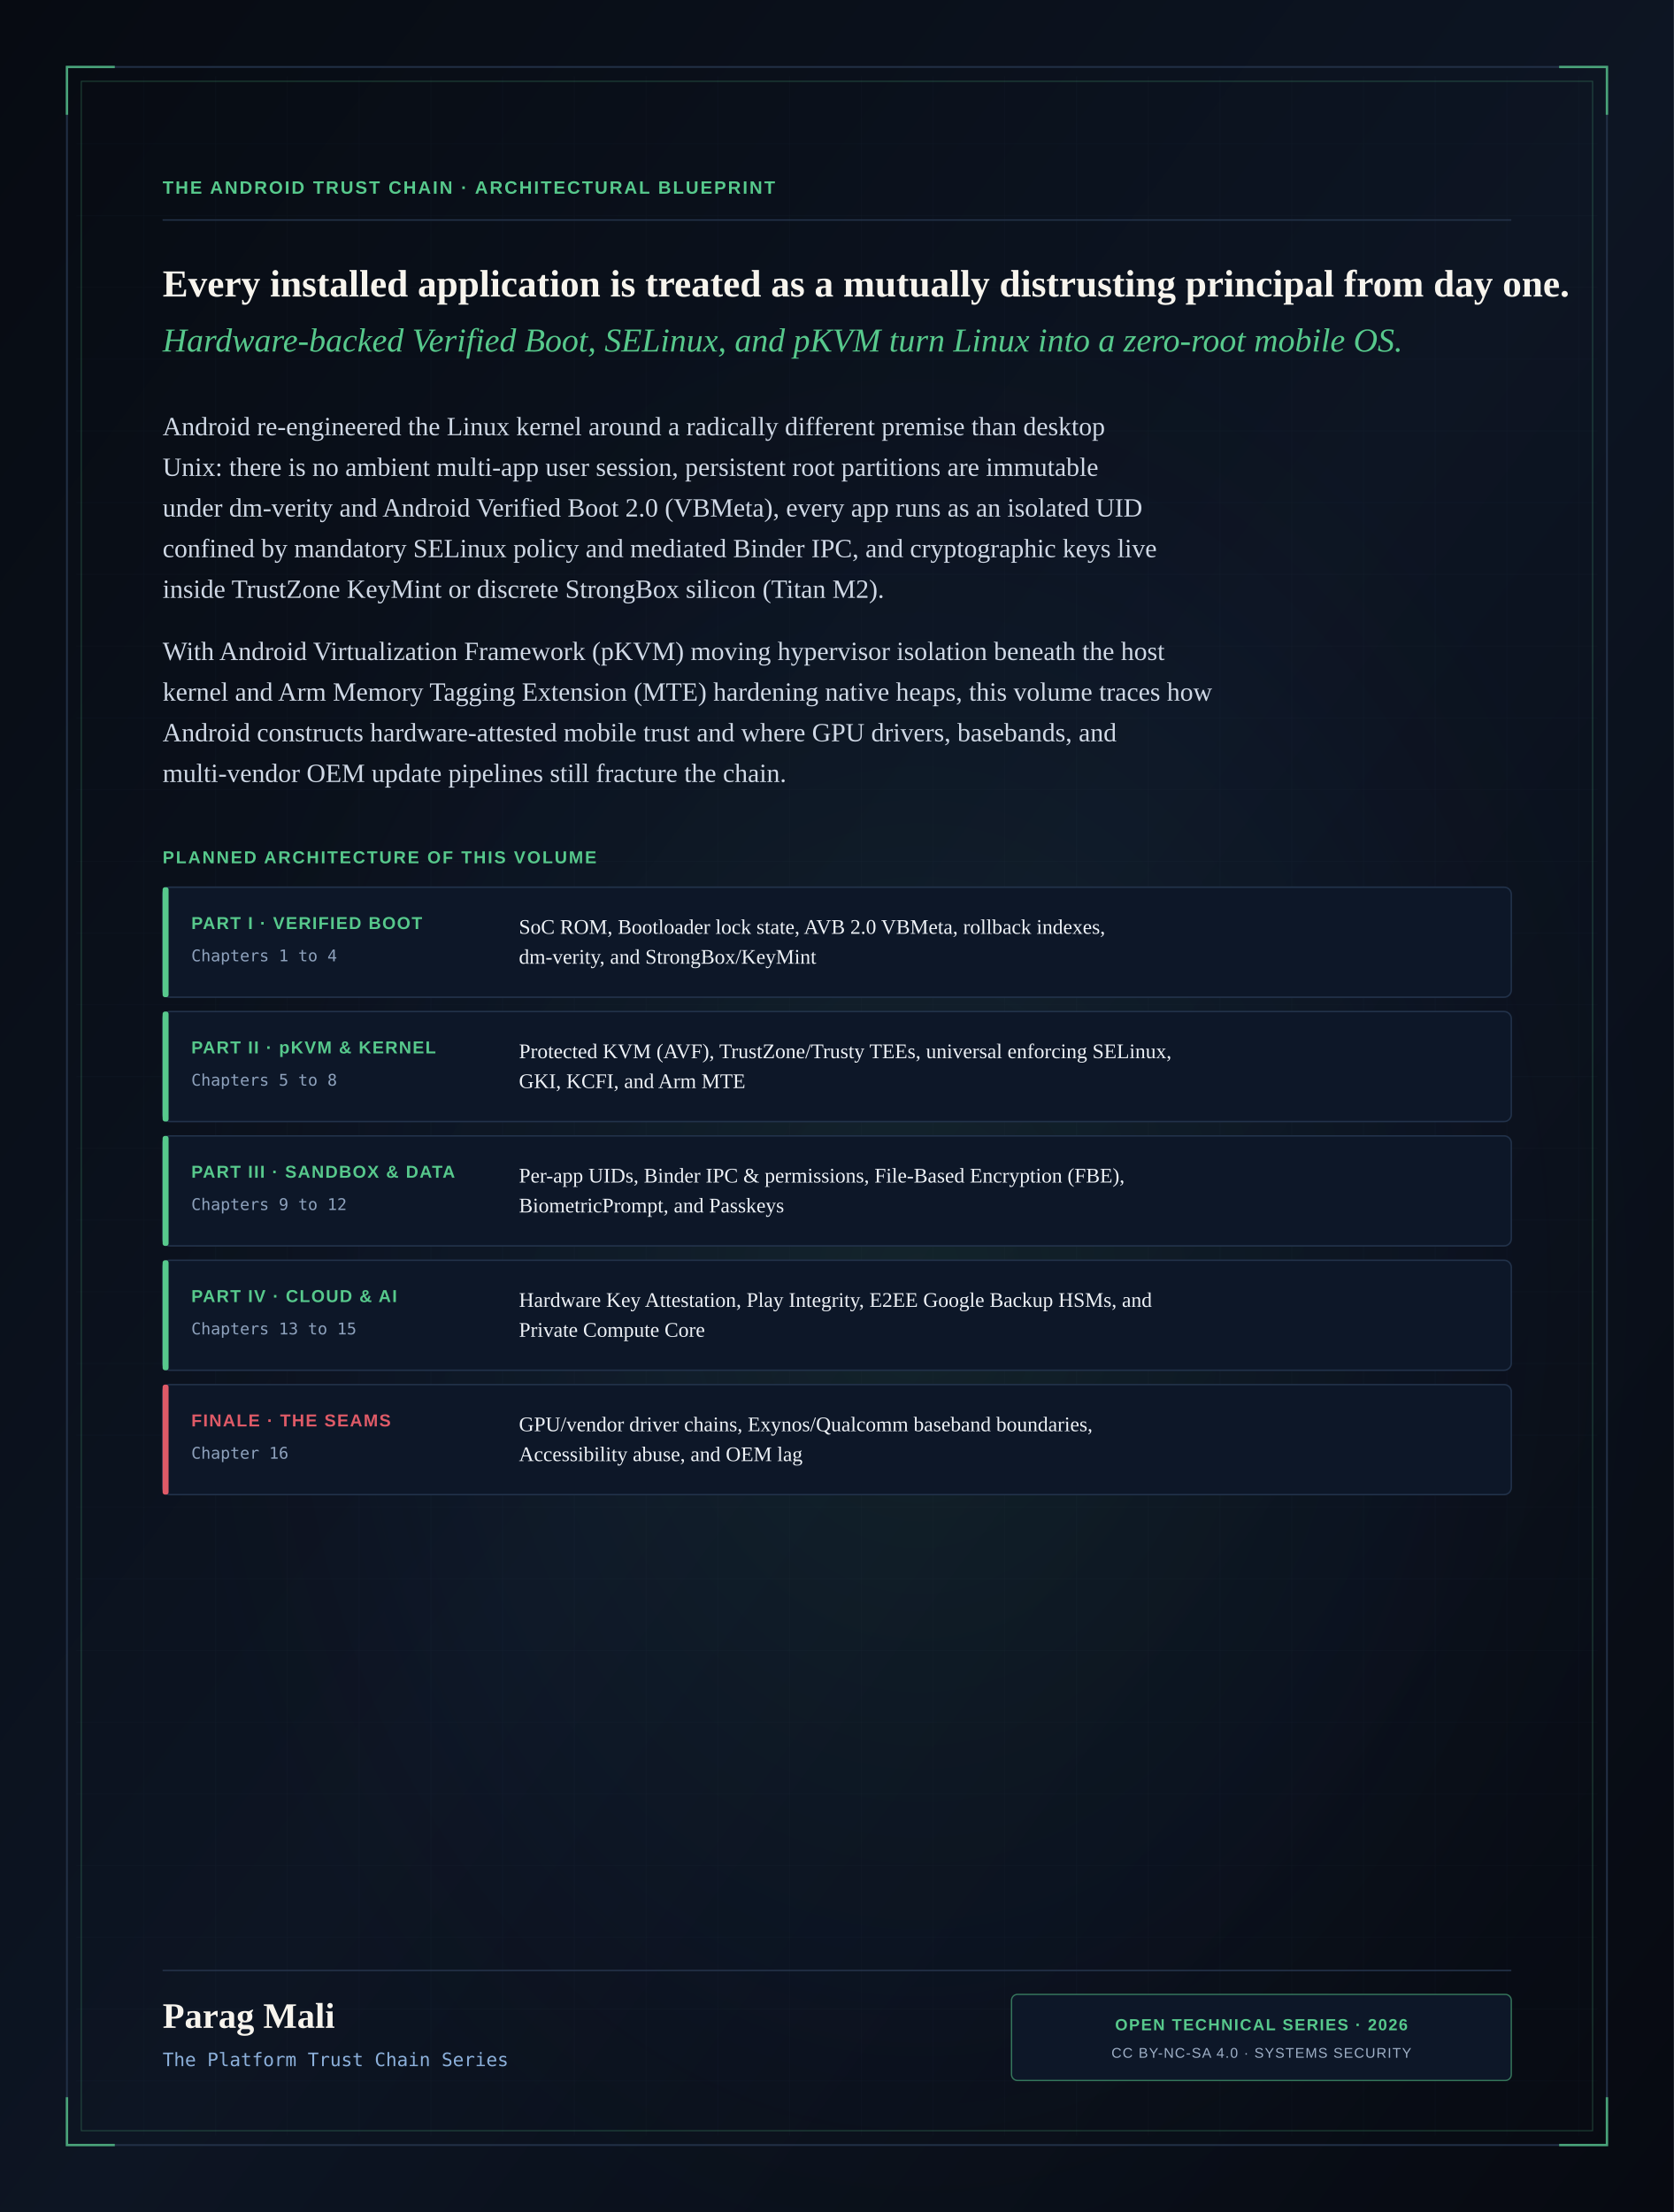
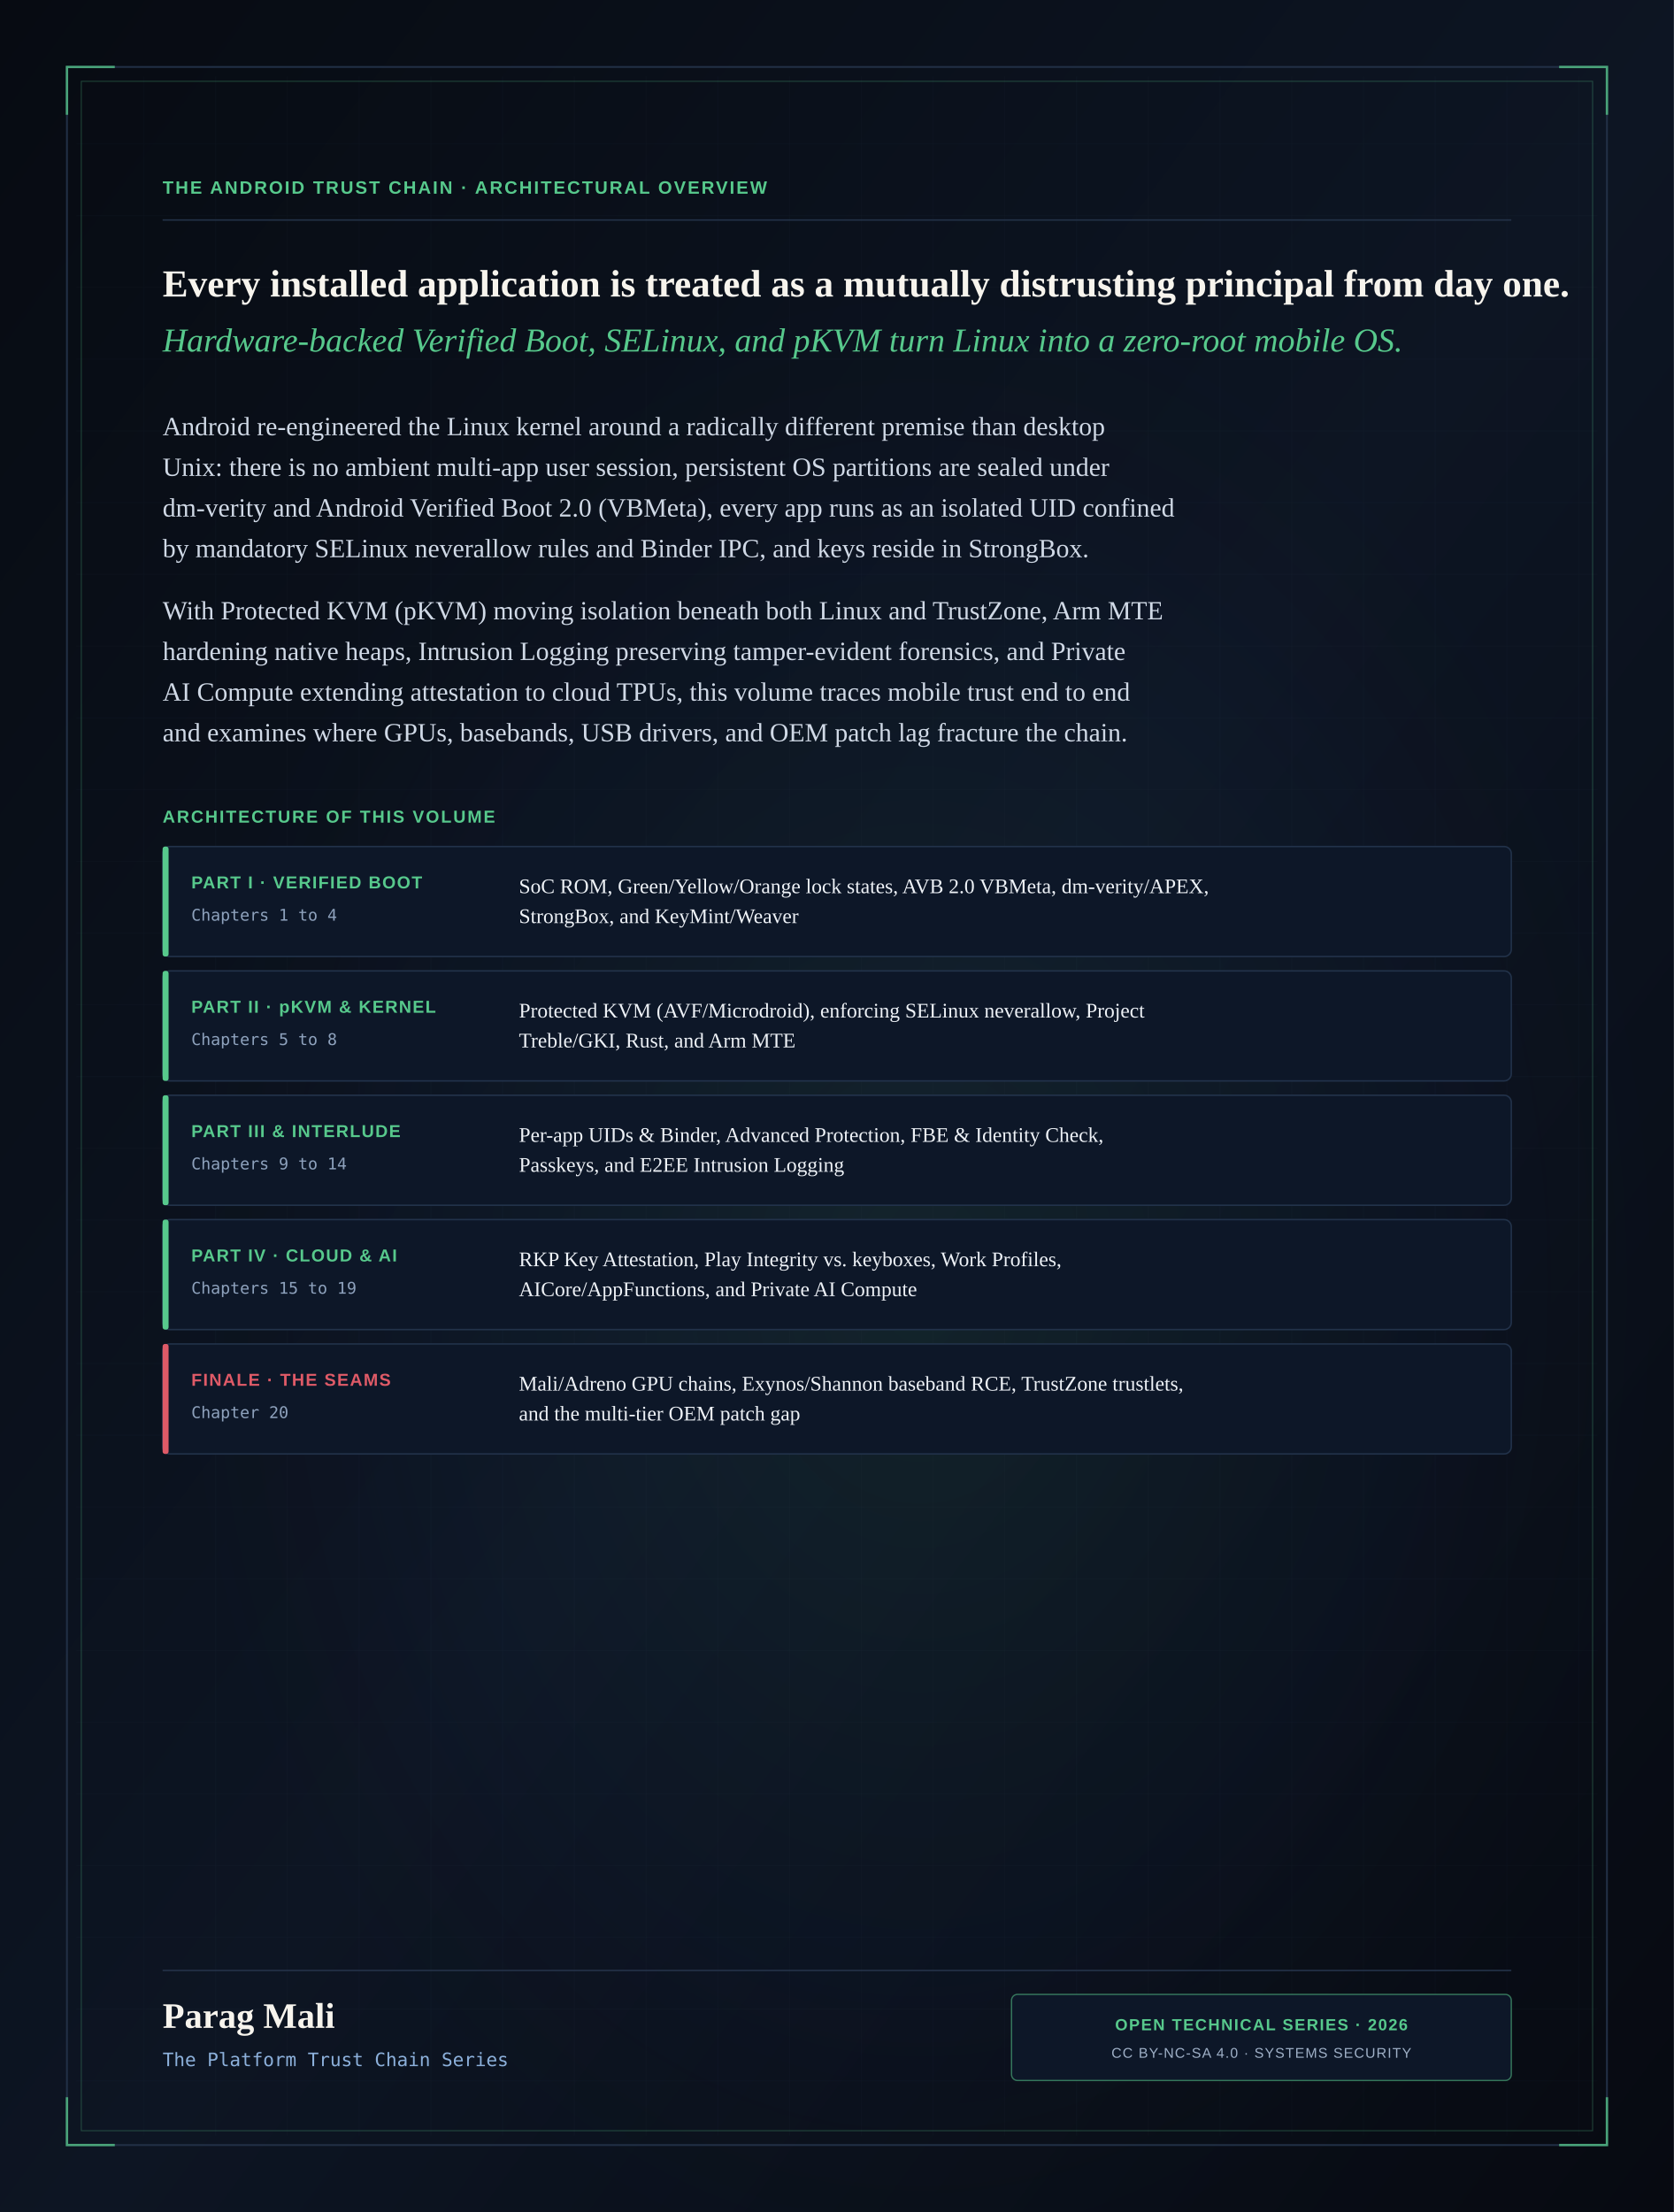
<svg xmlns="http://www.w3.org/2000/svg" viewBox="0 0 1400 1850" width="1400" height="1850">
  <defs>
    <linearGradient id="bgGrad" x1="0%" y1="0%" x2="100%" y2="100%">
      <stop offset="0%" stop-color="#070b12" />
      <stop offset="52%" stop-color="#0d1523" />
      <stop offset="100%" stop-color="#070a11" />
    </linearGradient>
    <radialGradient id="accGlow" cx="55%" cy="58%" r="48%">
      <stop offset="0%" stop-color="#57c98c" stop-opacity="0.09" />
      <stop offset="65%" stop-color="#2b4c7e" stop-opacity="0.05" />
      <stop offset="100%" stop-color="#070b12" stop-opacity="0.0" />
    </radialGradient>
    <linearGradient id="accRule" x1="0%" y1="0%" x2="100%" y2="0%">
      <stop offset="0%" stop-color="#57c98c" stop-opacity="0.95" />
      <stop offset="65%" stop-color="#57c98c" stop-opacity="0.35" />
      <stop offset="100%" stop-color="#57c98c" stop-opacity="0.0" />
    </linearGradient>
    <pattern id="archGrid" width="60" height="60" patternUnits="userSpaceOnUse">
      <path d="M 60 0 L 0 0 0 60" fill="none" stroke="#8fa8c8" stroke-width="0.6" stroke-opacity="0.045" />
    </pattern>
  </defs>
  <rect x="0" y="0" width="1400" height="1850" fill="url(#bgGrad)" />
  <rect x="0" y="0" width="1400" height="1850" fill="url(#accGlow)" />
  <rect x="64" y="64" width="1272" height="1722" fill="url(#archGrid)" />
  <rect x="56" y="56" width="1288" height="1738" fill="none" stroke="#223046" stroke-width="1.5" />
  <rect x="68" y="68" width="1264" height="1714" fill="none" stroke="#57c98c" stroke-width="0.8" stroke-opacity="0.30" />
  <path d="M 56 96 L 56 56 L 96 56 M 1304 56 L 1344 56 L 1344 96 M 56 1754 L 56 1794 L 96 1794 M 1304 1794 L 1344 1794 L 1344 1754" fill="none" stroke="#57c98c" stroke-width="2.0" stroke-opacity="0.75" />
-   <text x="136" y="162" font-family="-apple-system, BlinkMacSystemFont, &quot;Helvetica Neue&quot;, Arial, sans-serif" font-size="15" font-weight="600" letter-spacing="1.5px" fill="#57c98c" text-anchor="start">THE ANDROID TRUST CHAIN  ·  ARCHITECTURAL BLUEPRINT</text>
+   <text x="136" y="162" font-family="-apple-system, BlinkMacSystemFont, &quot;Helvetica Neue&quot;, Arial, sans-serif" font-size="15" font-weight="600" letter-spacing="1.5px" fill="#57c98c" text-anchor="start">THE ANDROID TRUST CHAIN  ·  ARCHITECTURAL OVERVIEW</text>
  <line x1="136" y1="184" x2="1264" y2="184" stroke="#233248" stroke-width="1.2" />
  <text x="136" y="248" font-family="Georgia, Baskerville, &quot;Times New Roman&quot;, serif" font-size="32" font-weight="700" fill="#f7f4ed" text-anchor="start">Every installed application is treated as a mutually distrusting principal from day one.</text>
  <text x="136" y="294" font-family="Georgia, Baskerville, &quot;Times New Roman&quot;, serif" font-size="28" font-weight="400" font-style="italic" fill="#57c98c" text-anchor="start">Hardware-backed Verified Boot, SELinux, and pKVM turn Linux into a zero-root mobile OS.</text>
  <text x="136" y="364" font-family="Georgia, Baskerville, &quot;Times New Roman&quot;, serif" font-size="22.0" font-weight="400" fill="#d0d9e6" text-anchor="start">Android re-engineered the Linux kernel around a radically different premise than desktop</text>
-   <text x="136" y="398" font-family="Georgia, Baskerville, &quot;Times New Roman&quot;, serif" font-size="22.0" font-weight="400" fill="#d0d9e6" text-anchor="start">Unix: there is no ambient multi-app user session, persistent root partitions are immutable</text>
-   <text x="136" y="432" font-family="Georgia, Baskerville, &quot;Times New Roman&quot;, serif" font-size="22.0" font-weight="400" fill="#d0d9e6" text-anchor="start">under dm-verity and Android Verified Boot 2.0 (VBMeta), every app runs as an isolated UID</text>
-   <text x="136" y="466" font-family="Georgia, Baskerville, &quot;Times New Roman&quot;, serif" font-size="22.0" font-weight="400" fill="#d0d9e6" text-anchor="start">confined by mandatory SELinux policy and mediated Binder IPC, and cryptographic keys live</text>
-   <text x="136" y="500" font-family="Georgia, Baskerville, &quot;Times New Roman&quot;, serif" font-size="22.0" font-weight="400" fill="#d0d9e6" text-anchor="start">inside TrustZone KeyMint or discrete StrongBox silicon (Titan M2).</text>
-   <text x="136" y="552" font-family="Georgia, Baskerville, &quot;Times New Roman&quot;, serif" font-size="22.0" font-weight="400" fill="#d0d9e6" text-anchor="start">With Android Virtualization Framework (pKVM) moving hypervisor isolation beneath the host</text>
-   <text x="136" y="586" font-family="Georgia, Baskerville, &quot;Times New Roman&quot;, serif" font-size="22.0" font-weight="400" fill="#d0d9e6" text-anchor="start">kernel and Arm Memory Tagging Extension (MTE) hardening native heaps, this volume traces how</text>
-   <text x="136" y="620" font-family="Georgia, Baskerville, &quot;Times New Roman&quot;, serif" font-size="22.0" font-weight="400" fill="#d0d9e6" text-anchor="start">Android constructs hardware-attested mobile trust and where GPU drivers, basebands, and</text>
-   <text x="136" y="654" font-family="Georgia, Baskerville, &quot;Times New Roman&quot;, serif" font-size="22.0" font-weight="400" fill="#d0d9e6" text-anchor="start">multi-vendor OEM update pipelines still fracture the chain.</text>
-   <text x="136" y="722" font-family="-apple-system, BlinkMacSystemFont, &quot;Helvetica Neue&quot;, Arial, sans-serif" font-size="14.5" font-weight="700" letter-spacing="1.4px" fill="#57c98c" text-anchor="start">PLANNED ARCHITECTURE OF THIS VOLUME</text>
-   <rect x="136" y="742" width="1128" height="92" rx="6" fill="#0d1728" stroke="#22324a" stroke-width="1.2" />
-   <rect x="136" y="742" width="5" height="92" rx="2" fill="#57c98c" />
-   <text x="160" y="777" font-family="-apple-system, BlinkMacSystemFont, &quot;Helvetica Neue&quot;, Arial, sans-serif" font-size="14.5" font-weight="700" letter-spacing="1.0px" fill="#57c98c" text-anchor="start">PART I · VERIFIED BOOT</text>
-   <text x="160" y="804" font-family="ui-monospace, &quot;SFMono-Regular&quot;, Menlo, Consolas, monospace" font-size="13.5" font-weight="400" fill="#8ea2bd" text-anchor="start">Chapters 1 to 4</text>
-   <text x="434" y="781" font-family="Georgia, Baskerville, &quot;Times New Roman&quot;, serif" font-size="17.4" font-weight="400" fill="#eef2f7" text-anchor="start">SoC ROM, Bootloader lock state, AVB 2.0 VBMeta, rollback indexes,</text>
-   <text x="434" y="806" font-family="Georgia, Baskerville, &quot;Times New Roman&quot;, serif" font-size="17.4" font-weight="400" fill="#eef2f7" text-anchor="start">dm-verity, and StrongBox/KeyMint</text>
-   <rect x="136" y="846" width="1128" height="92" rx="6" fill="#0d1728" stroke="#22324a" stroke-width="1.2" />
-   <rect x="136" y="846" width="5" height="92" rx="2" fill="#57c98c" />
-   <text x="160" y="881" font-family="-apple-system, BlinkMacSystemFont, &quot;Helvetica Neue&quot;, Arial, sans-serif" font-size="14.5" font-weight="700" letter-spacing="1.0px" fill="#57c98c" text-anchor="start">PART II · pKVM &amp; KERNEL</text>
-   <text x="160" y="908" font-family="ui-monospace, &quot;SFMono-Regular&quot;, Menlo, Consolas, monospace" font-size="13.5" font-weight="400" fill="#8ea2bd" text-anchor="start">Chapters 5 to 8</text>
-   <text x="434" y="885" font-family="Georgia, Baskerville, &quot;Times New Roman&quot;, serif" font-size="17.4" font-weight="400" fill="#eef2f7" text-anchor="start">Protected KVM (AVF), TrustZone/Trusty TEEs, universal enforcing SELinux,</text>
-   <text x="434" y="910" font-family="Georgia, Baskerville, &quot;Times New Roman&quot;, serif" font-size="17.4" font-weight="400" fill="#eef2f7" text-anchor="start">GKI, KCFI, and Arm MTE</text>
-   <rect x="136" y="950" width="1128" height="92" rx="6" fill="#0d1728" stroke="#22324a" stroke-width="1.2" />
-   <rect x="136" y="950" width="5" height="92" rx="2" fill="#57c98c" />
-   <text x="160" y="985" font-family="-apple-system, BlinkMacSystemFont, &quot;Helvetica Neue&quot;, Arial, sans-serif" font-size="14.5" font-weight="700" letter-spacing="1.0px" fill="#57c98c" text-anchor="start">PART III · SANDBOX &amp; DATA</text>
-   <text x="160" y="1012" font-family="ui-monospace, &quot;SFMono-Regular&quot;, Menlo, Consolas, monospace" font-size="13.5" font-weight="400" fill="#8ea2bd" text-anchor="start">Chapters 9 to 12</text>
-   <text x="434" y="989" font-family="Georgia, Baskerville, &quot;Times New Roman&quot;, serif" font-size="17.4" font-weight="400" fill="#eef2f7" text-anchor="start">Per-app UIDs, Binder IPC &amp; permissions, File-Based Encryption (FBE),</text>
-   <text x="434" y="1014" font-family="Georgia, Baskerville, &quot;Times New Roman&quot;, serif" font-size="17.4" font-weight="400" fill="#eef2f7" text-anchor="start">BiometricPrompt, and Passkeys</text>
-   <rect x="136" y="1054" width="1128" height="92" rx="6" fill="#0d1728" stroke="#22324a" stroke-width="1.2" />
-   <rect x="136" y="1054" width="5" height="92" rx="2" fill="#57c98c" />
-   <text x="160" y="1089" font-family="-apple-system, BlinkMacSystemFont, &quot;Helvetica Neue&quot;, Arial, sans-serif" font-size="14.5" font-weight="700" letter-spacing="1.0px" fill="#57c98c" text-anchor="start">PART IV · CLOUD &amp; AI</text>
-   <text x="160" y="1116" font-family="ui-monospace, &quot;SFMono-Regular&quot;, Menlo, Consolas, monospace" font-size="13.5" font-weight="400" fill="#8ea2bd" text-anchor="start">Chapters 13 to 15</text>
-   <text x="434" y="1093" font-family="Georgia, Baskerville, &quot;Times New Roman&quot;, serif" font-size="17.4" font-weight="400" fill="#eef2f7" text-anchor="start">Hardware Key Attestation, Play Integrity, E2EE Google Backup HSMs, and</text>
-   <text x="434" y="1118" font-family="Georgia, Baskerville, &quot;Times New Roman&quot;, serif" font-size="17.4" font-weight="400" fill="#eef2f7" text-anchor="start">Private Compute Core</text>
-   <rect x="136" y="1158" width="1128" height="92" rx="6" fill="#0d1728" stroke="#22324a" stroke-width="1.2" />
-   <rect x="136" y="1158" width="5" height="92" rx="2" fill="#df5a67" />
-   <text x="160" y="1193" font-family="-apple-system, BlinkMacSystemFont, &quot;Helvetica Neue&quot;, Arial, sans-serif" font-size="14.5" font-weight="700" letter-spacing="1.0px" fill="#df5a67" text-anchor="start">FINALE · THE SEAMS</text>
-   <text x="160" y="1220" font-family="ui-monospace, &quot;SFMono-Regular&quot;, Menlo, Consolas, monospace" font-size="13.5" font-weight="400" fill="#8ea2bd" text-anchor="start">Chapter 16</text>
-   <text x="434" y="1197" font-family="Georgia, Baskerville, &quot;Times New Roman&quot;, serif" font-size="17.4" font-weight="400" fill="#eef2f7" text-anchor="start">GPU/vendor driver chains, Exynos/Qualcomm baseband boundaries,</text>
-   <text x="434" y="1222" font-family="Georgia, Baskerville, &quot;Times New Roman&quot;, serif" font-size="17.4" font-weight="400" fill="#eef2f7" text-anchor="start">Accessibility abuse, and OEM lag</text>
+   <text x="136" y="398" font-family="Georgia, Baskerville, &quot;Times New Roman&quot;, serif" font-size="22.0" font-weight="400" fill="#d0d9e6" text-anchor="start">Unix: there is no ambient multi-app user session, persistent OS partitions are sealed under</text>
+   <text x="136" y="432" font-family="Georgia, Baskerville, &quot;Times New Roman&quot;, serif" font-size="22.0" font-weight="400" fill="#d0d9e6" text-anchor="start">dm-verity and Android Verified Boot 2.0 (VBMeta), every app runs as an isolated UID confined</text>
+   <text x="136" y="466" font-family="Georgia, Baskerville, &quot;Times New Roman&quot;, serif" font-size="22.0" font-weight="400" fill="#d0d9e6" text-anchor="start">by mandatory SELinux neverallow rules and Binder IPC, and keys reside in StrongBox.</text>
+   <text x="136" y="518" font-family="Georgia, Baskerville, &quot;Times New Roman&quot;, serif" font-size="22.0" font-weight="400" fill="#d0d9e6" text-anchor="start">With Protected KVM (pKVM) moving isolation beneath both Linux and TrustZone, Arm MTE</text>
+   <text x="136" y="552" font-family="Georgia, Baskerville, &quot;Times New Roman&quot;, serif" font-size="22.0" font-weight="400" fill="#d0d9e6" text-anchor="start">hardening native heaps, Intrusion Logging preserving tamper-evident forensics, and Private</text>
+   <text x="136" y="586" font-family="Georgia, Baskerville, &quot;Times New Roman&quot;, serif" font-size="22.0" font-weight="400" fill="#d0d9e6" text-anchor="start">AI Compute extending attestation to cloud TPUs, this volume traces mobile trust end to end</text>
+   <text x="136" y="620" font-family="Georgia, Baskerville, &quot;Times New Roman&quot;, serif" font-size="22.0" font-weight="400" fill="#d0d9e6" text-anchor="start">and examines where GPUs, basebands, USB drivers, and OEM patch lag fracture the chain.</text>
+   <text x="136" y="688" font-family="-apple-system, BlinkMacSystemFont, &quot;Helvetica Neue&quot;, Arial, sans-serif" font-size="14.5" font-weight="700" letter-spacing="1.4px" fill="#57c98c" text-anchor="start">ARCHITECTURE OF THIS VOLUME</text>
+   <rect x="136" y="708" width="1128" height="92" rx="6" fill="#0d1728" stroke="#22324a" stroke-width="1.2" />
+   <rect x="136" y="708" width="5" height="92" rx="2" fill="#57c98c" />
+   <text x="160" y="743" font-family="-apple-system, BlinkMacSystemFont, &quot;Helvetica Neue&quot;, Arial, sans-serif" font-size="14.5" font-weight="700" letter-spacing="1.0px" fill="#57c98c" text-anchor="start">PART I · VERIFIED BOOT</text>
+   <text x="160" y="770" font-family="ui-monospace, &quot;SFMono-Regular&quot;, Menlo, Consolas, monospace" font-size="13.5" font-weight="400" fill="#8ea2bd" text-anchor="start">Chapters 1 to 4</text>
+   <text x="434" y="747" font-family="Georgia, Baskerville, &quot;Times New Roman&quot;, serif" font-size="17.4" font-weight="400" fill="#eef2f7" text-anchor="start">SoC ROM, Green/Yellow/Orange lock states, AVB 2.0 VBMeta, dm-verity/APEX,</text>
+   <text x="434" y="772" font-family="Georgia, Baskerville, &quot;Times New Roman&quot;, serif" font-size="17.4" font-weight="400" fill="#eef2f7" text-anchor="start">StrongBox, and KeyMint/Weaver</text>
+   <rect x="136" y="812" width="1128" height="92" rx="6" fill="#0d1728" stroke="#22324a" stroke-width="1.2" />
+   <rect x="136" y="812" width="5" height="92" rx="2" fill="#57c98c" />
+   <text x="160" y="847" font-family="-apple-system, BlinkMacSystemFont, &quot;Helvetica Neue&quot;, Arial, sans-serif" font-size="14.5" font-weight="700" letter-spacing="1.0px" fill="#57c98c" text-anchor="start">PART II · pKVM &amp; KERNEL</text>
+   <text x="160" y="874" font-family="ui-monospace, &quot;SFMono-Regular&quot;, Menlo, Consolas, monospace" font-size="13.5" font-weight="400" fill="#8ea2bd" text-anchor="start">Chapters 5 to 8</text>
+   <text x="434" y="851" font-family="Georgia, Baskerville, &quot;Times New Roman&quot;, serif" font-size="17.4" font-weight="400" fill="#eef2f7" text-anchor="start">Protected KVM (AVF/Microdroid), enforcing SELinux neverallow, Project</text>
+   <text x="434" y="876" font-family="Georgia, Baskerville, &quot;Times New Roman&quot;, serif" font-size="17.4" font-weight="400" fill="#eef2f7" text-anchor="start">Treble/GKI, Rust, and Arm MTE</text>
+   <rect x="136" y="916" width="1128" height="92" rx="6" fill="#0d1728" stroke="#22324a" stroke-width="1.2" />
+   <rect x="136" y="916" width="5" height="92" rx="2" fill="#57c98c" />
+   <text x="160" y="951" font-family="-apple-system, BlinkMacSystemFont, &quot;Helvetica Neue&quot;, Arial, sans-serif" font-size="14.5" font-weight="700" letter-spacing="1.0px" fill="#57c98c" text-anchor="start">PART III &amp; INTERLUDE</text>
+   <text x="160" y="978" font-family="ui-monospace, &quot;SFMono-Regular&quot;, Menlo, Consolas, monospace" font-size="13.5" font-weight="400" fill="#8ea2bd" text-anchor="start">Chapters 9 to 14</text>
+   <text x="434" y="955" font-family="Georgia, Baskerville, &quot;Times New Roman&quot;, serif" font-size="17.4" font-weight="400" fill="#eef2f7" text-anchor="start">Per-app UIDs &amp; Binder, Advanced Protection, FBE &amp; Identity Check,</text>
+   <text x="434" y="980" font-family="Georgia, Baskerville, &quot;Times New Roman&quot;, serif" font-size="17.4" font-weight="400" fill="#eef2f7" text-anchor="start">Passkeys, and E2EE Intrusion Logging</text>
+   <rect x="136" y="1020" width="1128" height="92" rx="6" fill="#0d1728" stroke="#22324a" stroke-width="1.2" />
+   <rect x="136" y="1020" width="5" height="92" rx="2" fill="#57c98c" />
+   <text x="160" y="1055" font-family="-apple-system, BlinkMacSystemFont, &quot;Helvetica Neue&quot;, Arial, sans-serif" font-size="14.5" font-weight="700" letter-spacing="1.0px" fill="#57c98c" text-anchor="start">PART IV · CLOUD &amp; AI</text>
+   <text x="160" y="1082" font-family="ui-monospace, &quot;SFMono-Regular&quot;, Menlo, Consolas, monospace" font-size="13.5" font-weight="400" fill="#8ea2bd" text-anchor="start">Chapters 15 to 19</text>
+   <text x="434" y="1059" font-family="Georgia, Baskerville, &quot;Times New Roman&quot;, serif" font-size="17.4" font-weight="400" fill="#eef2f7" text-anchor="start">RKP Key Attestation, Play Integrity vs. keyboxes, Work Profiles,</text>
+   <text x="434" y="1084" font-family="Georgia, Baskerville, &quot;Times New Roman&quot;, serif" font-size="17.4" font-weight="400" fill="#eef2f7" text-anchor="start">AICore/AppFunctions, and Private AI Compute</text>
+   <rect x="136" y="1124" width="1128" height="92" rx="6" fill="#0d1728" stroke="#22324a" stroke-width="1.2" />
+   <rect x="136" y="1124" width="5" height="92" rx="2" fill="#df5a67" />
+   <text x="160" y="1159" font-family="-apple-system, BlinkMacSystemFont, &quot;Helvetica Neue&quot;, Arial, sans-serif" font-size="14.5" font-weight="700" letter-spacing="1.0px" fill="#df5a67" text-anchor="start">FINALE · THE SEAMS</text>
+   <text x="160" y="1186" font-family="ui-monospace, &quot;SFMono-Regular&quot;, Menlo, Consolas, monospace" font-size="13.5" font-weight="400" fill="#8ea2bd" text-anchor="start">Chapter 20</text>
+   <text x="434" y="1163" font-family="Georgia, Baskerville, &quot;Times New Roman&quot;, serif" font-size="17.4" font-weight="400" fill="#eef2f7" text-anchor="start">Mali/Adreno GPU chains, Exynos/Shannon baseband RCE, TrustZone trustlets,</text>
+   <text x="434" y="1188" font-family="Georgia, Baskerville, &quot;Times New Roman&quot;, serif" font-size="17.4" font-weight="400" fill="#eef2f7" text-anchor="start">and the multi-tier OEM patch gap</text>
  <line x1="136" y1="1648" x2="1264" y2="1648" stroke="#233248" stroke-width="1.2" />
  <text x="136" y="1696" font-family="Georgia, Baskerville, &quot;Times New Roman&quot;, serif" font-size="30" font-weight="700" fill="#f7f4ed" text-anchor="start">Parag Mali</text>
  <text x="136" y="1728" font-family="ui-monospace, &quot;SFMono-Regular&quot;, Menlo, Consolas, monospace" font-size="15.5" font-weight="400" fill="#8cb0db" text-anchor="start">The Platform Trust Chain Series</text>
  <rect x="846" y="1668" width="418" height="72" rx="5" fill="#0d1728" stroke="#57c98c" stroke-width="1.1" stroke-opacity="0.55" />
  <text x="1055.0" y="1698" font-family="-apple-system, BlinkMacSystemFont, &quot;Helvetica Neue&quot;, Arial, sans-serif" font-size="13.5" font-weight="700" letter-spacing="1.1px" fill="#57c98c" text-anchor="middle">OPEN TECHNICAL SERIES  ·  2026</text>
  <text x="1055.0" y="1721" font-family="-apple-system, BlinkMacSystemFont, &quot;Helvetica Neue&quot;, Arial, sans-serif" font-size="11.8" font-weight="500" letter-spacing="0.8px" fill="#9fb0c7" text-anchor="middle">CC BY-NC-SA 4.0  ·  SYSTEMS SECURITY</text>
</svg>
